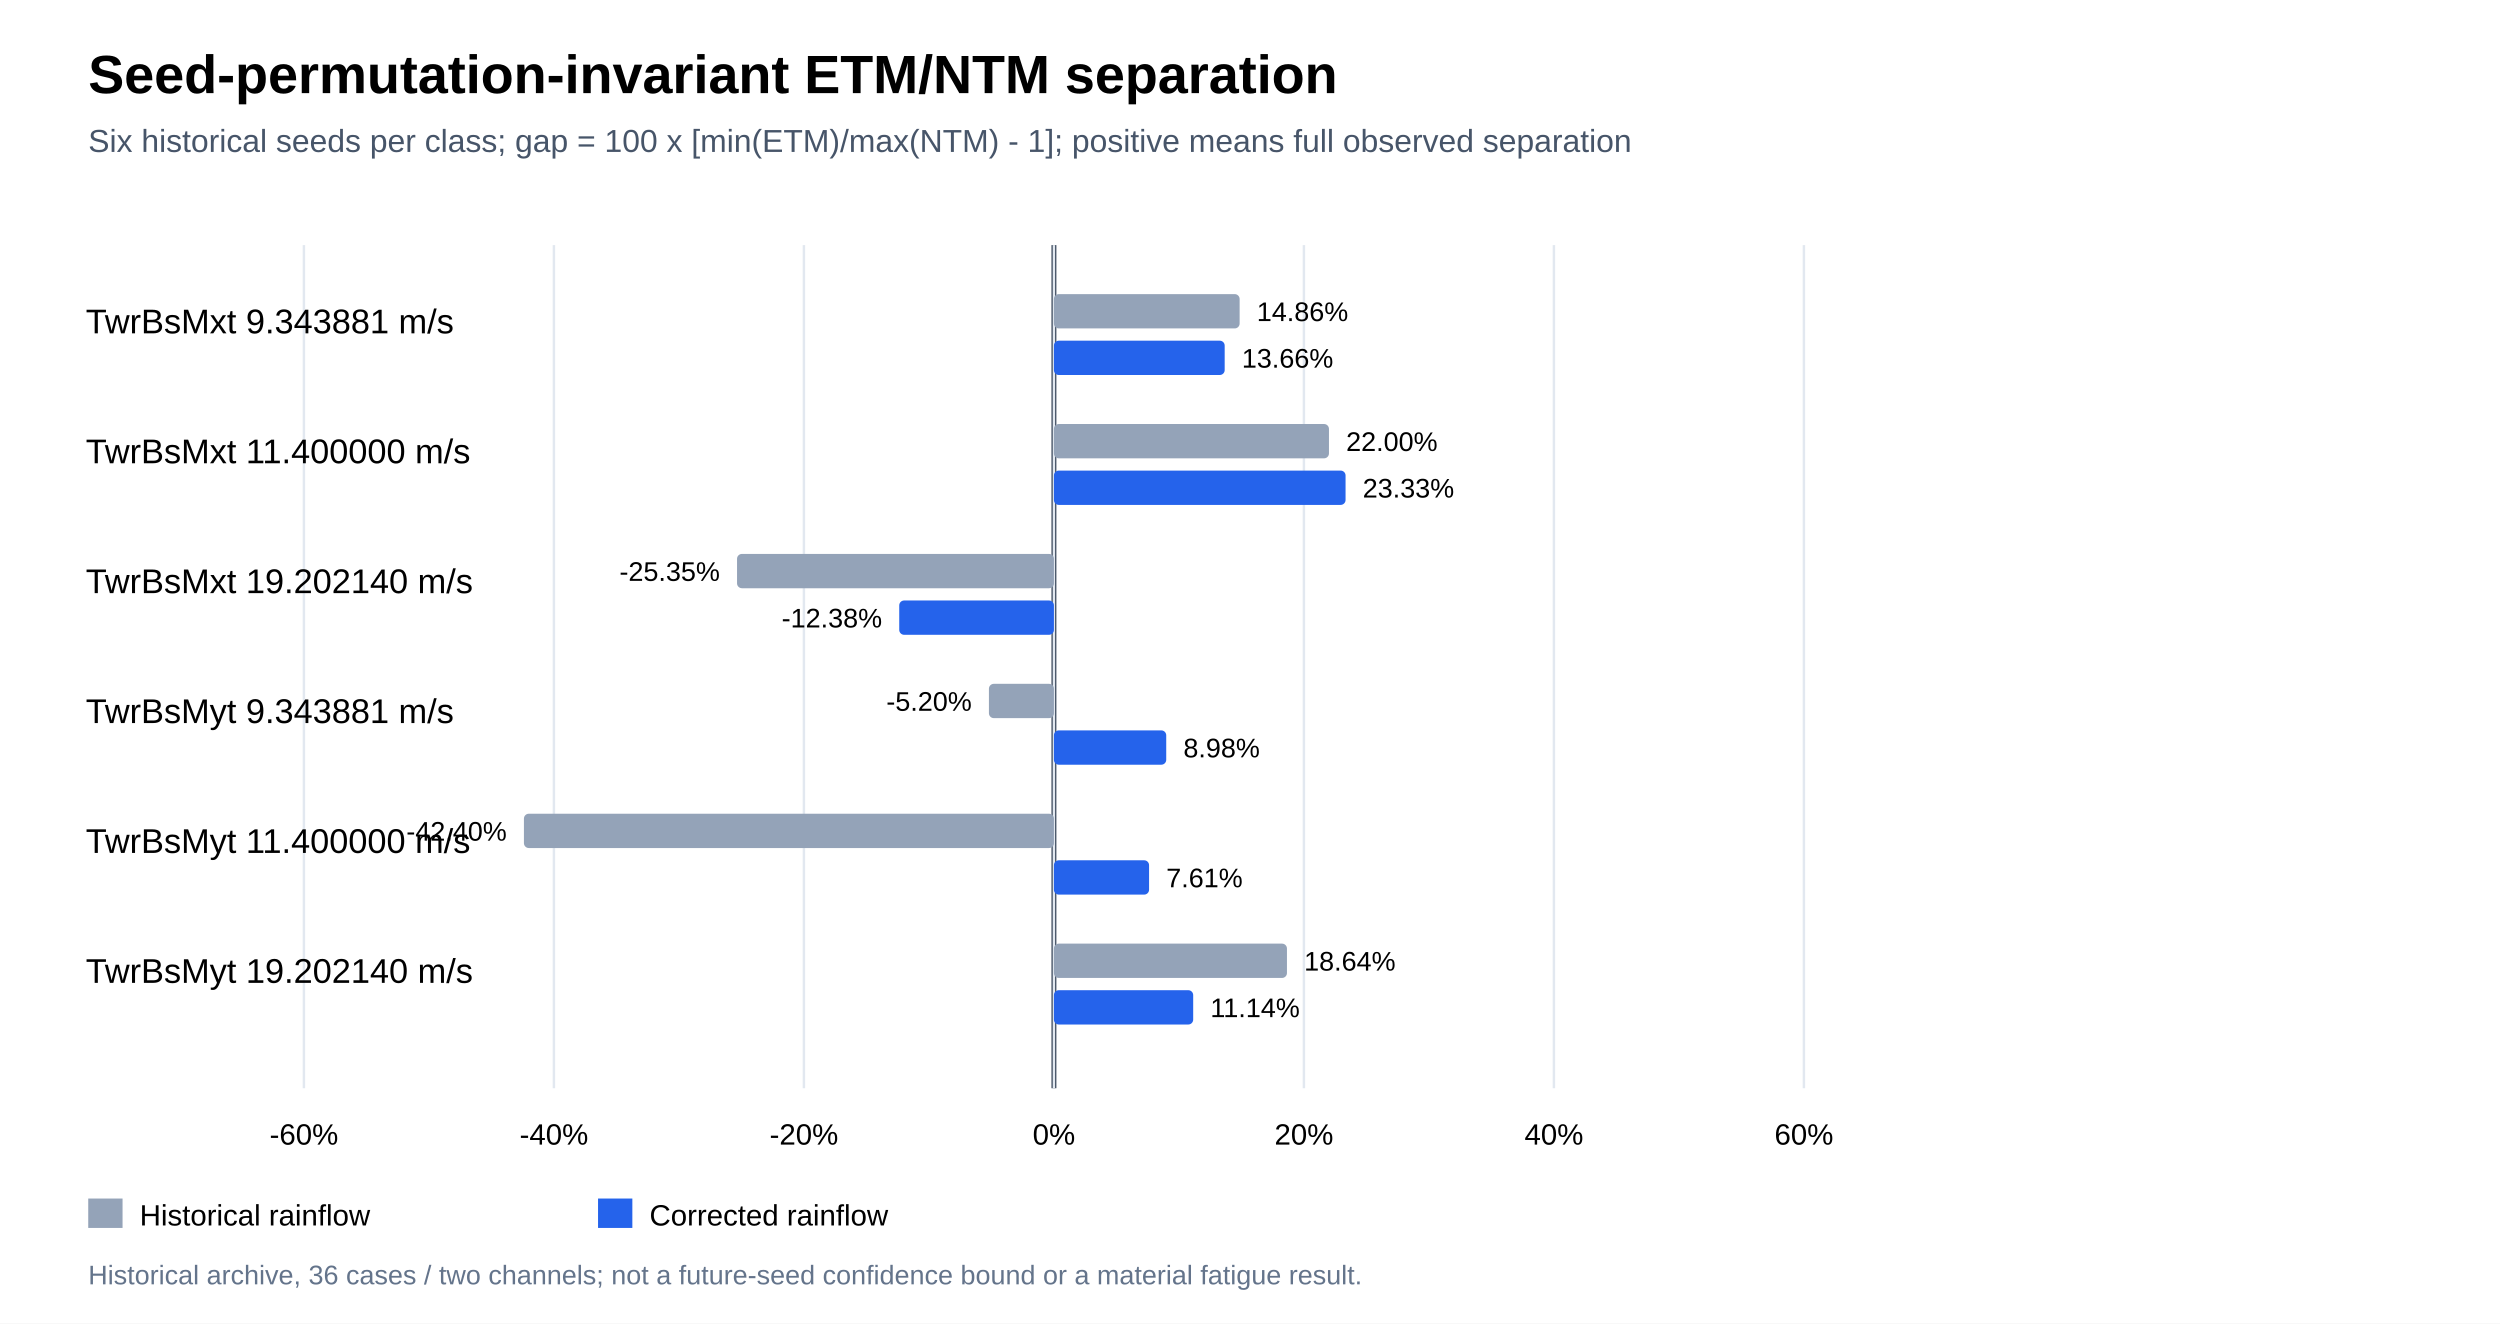
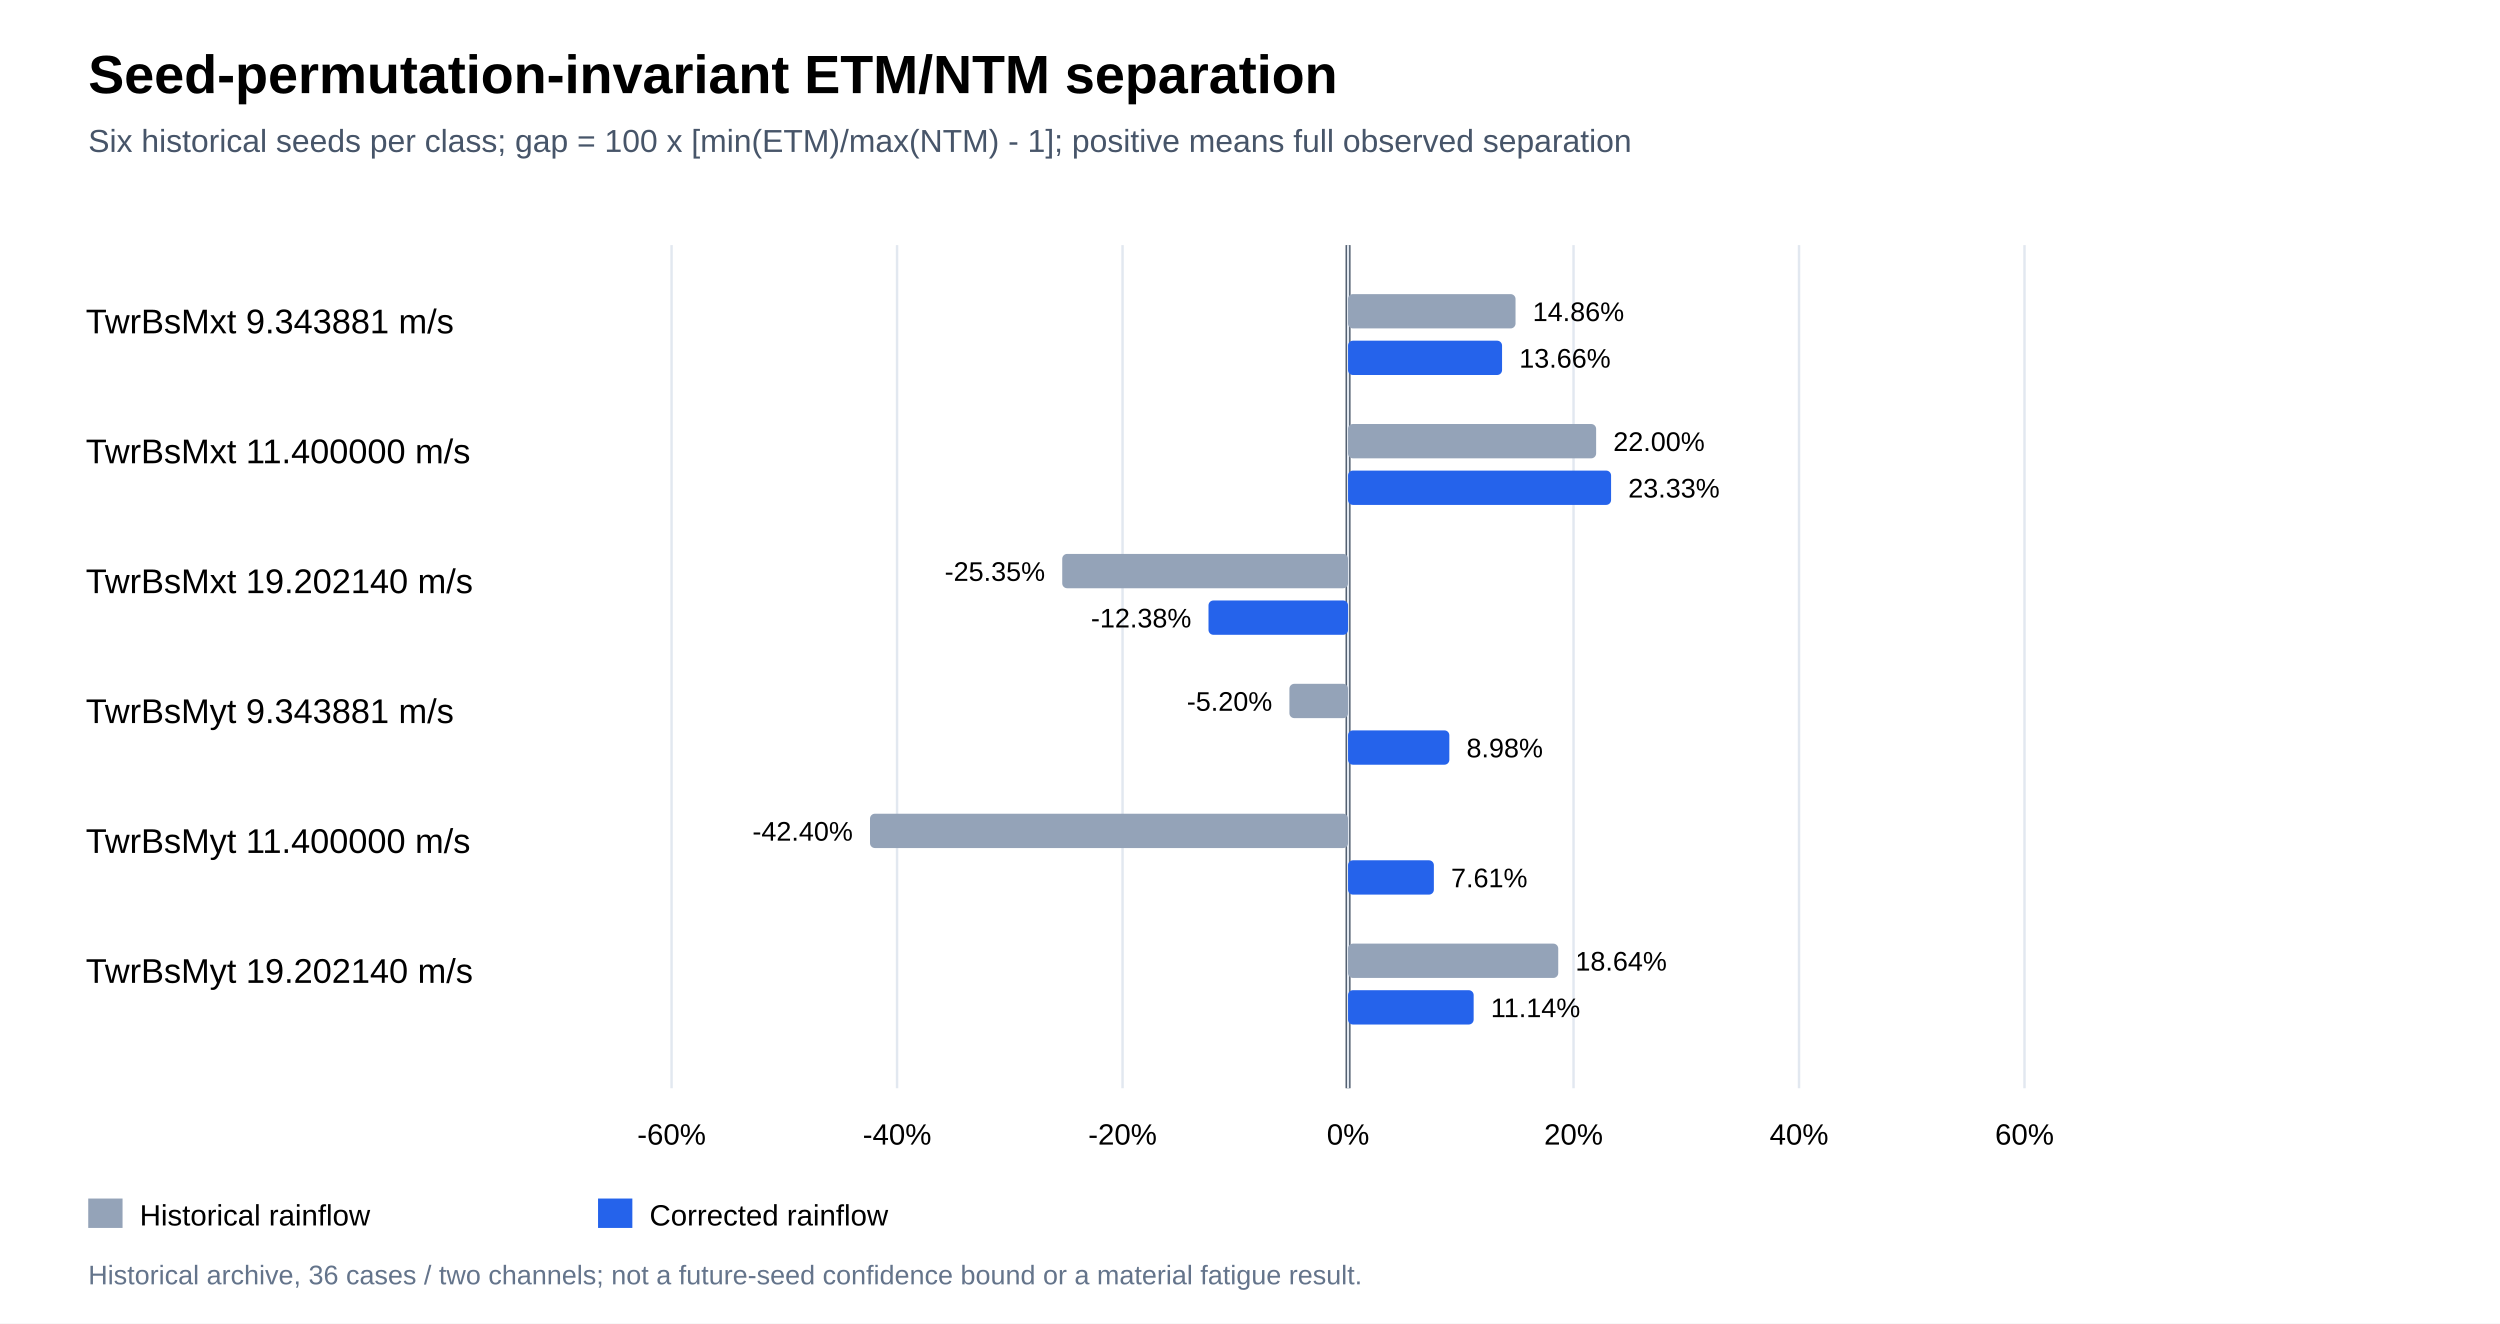
<svg xmlns="http://www.w3.org/2000/svg" width="1020" height="540" viewBox="0 0 1020 540">
  <rect width="1020" height="540" fill="#ffffff" />
  <text x="36" y="38" font-family="Arial" font-size="22" font-weight="bold">Seed-permutation-invariant ETM/NTM separation</text>
  <text x="36" y="62" font-family="Arial" font-size="13" fill="#475569">Six historical seeds per class; gap = 100 x [min(ETM)/max(NTM) - 1]; positive means full observed separation</text>
-   <line x1="430" y1="100" x2="430" y2="444" stroke="#334155" stroke-width="2" />
-   <line x1="124" y1="100" x2="124" y2="444" stroke="#e2e8f0" />
-   <text x="124" y="467" text-anchor="middle" font-size="12" font-family="Arial">-60%</text>
-   <line x1="226" y1="100" x2="226" y2="444" stroke="#e2e8f0" />
-   <text x="226" y="467" text-anchor="middle" font-size="12" font-family="Arial">-40%</text>
-   <line x1="328" y1="100" x2="328" y2="444" stroke="#e2e8f0" />
-   <text x="328" y="467" text-anchor="middle" font-size="12" font-family="Arial">-20%</text>
-   <line x1="430" y1="100" x2="430" y2="444" stroke="#e2e8f0" />
-   <text x="430" y="467" text-anchor="middle" font-size="12" font-family="Arial">0%</text>
-   <line x1="532" y1="100" x2="532" y2="444" stroke="#e2e8f0" />
-   <text x="532" y="467" text-anchor="middle" font-size="12" font-family="Arial">20%</text>
-   <line x1="634" y1="100" x2="634" y2="444" stroke="#e2e8f0" />
-   <text x="634" y="467" text-anchor="middle" font-size="12" font-family="Arial">40%</text>
-   <line x1="736" y1="100" x2="736" y2="444" stroke="#e2e8f0" />
-   <text x="736" y="467" text-anchor="middle" font-size="12" font-family="Arial">60%</text>
+   <line x1="550" y1="100" x2="550" y2="444" stroke="#334155" stroke-width="2" />
+   <line x1="274" y1="100" x2="274" y2="444" stroke="#e2e8f0" />
+   <text x="274" y="467" text-anchor="middle" font-size="12" font-family="Arial">-60%</text>
+   <line x1="366" y1="100" x2="366" y2="444" stroke="#e2e8f0" />
+   <text x="366" y="467" text-anchor="middle" font-size="12" font-family="Arial">-40%</text>
+   <line x1="458" y1="100" x2="458" y2="444" stroke="#e2e8f0" />
+   <text x="458" y="467" text-anchor="middle" font-size="12" font-family="Arial">-20%</text>
+   <line x1="550" y1="100" x2="550" y2="444" stroke="#e2e8f0" />
+   <text x="550" y="467" text-anchor="middle" font-size="12" font-family="Arial">0%</text>
+   <line x1="642" y1="100" x2="642" y2="444" stroke="#e2e8f0" />
+   <text x="642" y="467" text-anchor="middle" font-size="12" font-family="Arial">20%</text>
+   <line x1="734" y1="100" x2="734" y2="444" stroke="#e2e8f0" />
+   <text x="734" y="467" text-anchor="middle" font-size="12" font-family="Arial">40%</text>
+   <line x1="826" y1="100" x2="826" y2="444" stroke="#e2e8f0" />
+   <text x="826" y="467" text-anchor="middle" font-size="12" font-family="Arial">60%</text>
  <text x="35" y="136" font-family="Arial" font-size="14">TwrBsMxt  9.343881 m/s</text>
-   <rect x="430.00" y="120" width="75.77" height="14" rx="2" fill="#94a3b8" />
-   <text x="512.77" y="131" text-anchor="start" font-size="11" font-family="Arial">14.86%</text>
-   <rect x="430.00" y="139" width="69.67" height="14" rx="2" fill="#2563eb" />
-   <text x="506.67" y="150" text-anchor="start" font-size="11" font-family="Arial">13.66%</text>
+   <rect x="550.00" y="120" width="68.34" height="14" rx="2" fill="#94a3b8" />
+   <text x="625.34" y="131" text-anchor="start" font-size="11" font-family="Arial">14.86%</text>
+   <rect x="550.00" y="139" width="62.84" height="14" rx="2" fill="#2563eb" />
+   <text x="619.84" y="150" text-anchor="start" font-size="11" font-family="Arial">13.66%</text>
  <text x="35" y="189" font-family="Arial" font-size="14">TwrBsMxt  11.400000 m/s</text>
-   <rect x="430.00" y="173" width="112.22" height="14" rx="2" fill="#94a3b8" />
-   <text x="549.22" y="184" text-anchor="start" font-size="11" font-family="Arial">22.00%</text>
-   <rect x="430.00" y="192" width="118.99" height="14" rx="2" fill="#2563eb" />
-   <text x="555.99" y="203" text-anchor="start" font-size="11" font-family="Arial">23.33%</text>
+   <rect x="550.00" y="173" width="101.22" height="14" rx="2" fill="#94a3b8" />
+   <text x="658.22" y="184" text-anchor="start" font-size="11" font-family="Arial">22.00%</text>
+   <rect x="550.00" y="192" width="107.32" height="14" rx="2" fill="#2563eb" />
+   <text x="664.32" y="203" text-anchor="start" font-size="11" font-family="Arial">23.33%</text>
  <text x="35" y="242" font-family="Arial" font-size="14">TwrBsMxt  19.202140 m/s</text>
-   <rect x="300.71" y="226" width="129.29" height="14" rx="2" fill="#94a3b8" />
-   <text x="293.71" y="237" text-anchor="end" font-size="11" font-family="Arial">-25.35%</text>
-   <rect x="366.89" y="245" width="63.11" height="14" rx="2" fill="#2563eb" />
-   <text x="359.89" y="256" text-anchor="end" font-size="11" font-family="Arial">-12.38%</text>
+   <rect x="433.39" y="226" width="116.61" height="14" rx="2" fill="#94a3b8" />
+   <text x="426.39" y="237" text-anchor="end" font-size="11" font-family="Arial">-25.35%</text>
+   <rect x="493.07" y="245" width="56.93" height="14" rx="2" fill="#2563eb" />
+   <text x="486.07" y="256" text-anchor="end" font-size="11" font-family="Arial">-12.38%</text>
  <text x="35" y="295" font-family="Arial" font-size="14">TwrBsMyt  9.343881 m/s</text>
-   <rect x="403.48" y="279" width="26.52" height="14" rx="2" fill="#94a3b8" />
-   <text x="396.48" y="290" text-anchor="end" font-size="11" font-family="Arial">-5.20%</text>
-   <rect x="430.00" y="298" width="45.82" height="14" rx="2" fill="#2563eb" />
-   <text x="482.82" y="309" text-anchor="start" font-size="11" font-family="Arial">8.98%</text>
+   <rect x="526.08" y="279" width="23.92" height="14" rx="2" fill="#94a3b8" />
+   <text x="519.08" y="290" text-anchor="end" font-size="11" font-family="Arial">-5.20%</text>
+   <rect x="550.00" y="298" width="41.33" height="14" rx="2" fill="#2563eb" />
+   <text x="598.33" y="309" text-anchor="start" font-size="11" font-family="Arial">8.98%</text>
  <text x="35" y="348" font-family="Arial" font-size="14">TwrBsMyt  11.400000 m/s</text>
-   <rect x="213.76" y="332" width="216.24" height="14" rx="2" fill="#94a3b8" />
-   <text x="206.76" y="343" text-anchor="end" font-size="11" font-family="Arial">-42.40%</text>
-   <rect x="430.00" y="351" width="38.82" height="14" rx="2" fill="#2563eb" />
-   <text x="475.82" y="362" text-anchor="start" font-size="11" font-family="Arial">7.61%</text>
+   <rect x="354.96" y="332" width="195.04" height="14" rx="2" fill="#94a3b8" />
+   <text x="347.96" y="343" text-anchor="end" font-size="11" font-family="Arial">-42.40%</text>
+   <rect x="550.00" y="351" width="35.02" height="14" rx="2" fill="#2563eb" />
+   <text x="592.02" y="362" text-anchor="start" font-size="11" font-family="Arial">7.61%</text>
  <text x="35" y="401" font-family="Arial" font-size="14">TwrBsMyt  19.202140 m/s</text>
-   <rect x="430.00" y="385" width="95.08" height="14" rx="2" fill="#94a3b8" />
-   <text x="532.08" y="396" text-anchor="start" font-size="11" font-family="Arial">18.64%</text>
-   <rect x="430.00" y="404" width="56.82" height="14" rx="2" fill="#2563eb" />
-   <text x="493.82" y="415" text-anchor="start" font-size="11" font-family="Arial">11.14%</text>
+   <rect x="550.00" y="385" width="85.76" height="14" rx="2" fill="#94a3b8" />
+   <text x="642.76" y="396" text-anchor="start" font-size="11" font-family="Arial">18.64%</text>
+   <rect x="550.00" y="404" width="51.25" height="14" rx="2" fill="#2563eb" />
+   <text x="608.25" y="415" text-anchor="start" font-size="11" font-family="Arial">11.14%</text>
  <rect x="36" y="489" width="14" height="12" fill="#94a3b8" />
  <text x="57" y="500" font-size="12" font-family="Arial">Historical rainflow</text>
  <rect x="244" y="489" width="14" height="12" fill="#2563eb" />
  <text x="265" y="500" font-size="12" font-family="Arial">Corrected rainflow</text>
  <text x="36" y="524" font-size="11" font-family="Arial" fill="#64748b">Historical archive, 36 cases / two channels; not a future-seed confidence bound or a material fatigue result.</text>
</svg>
